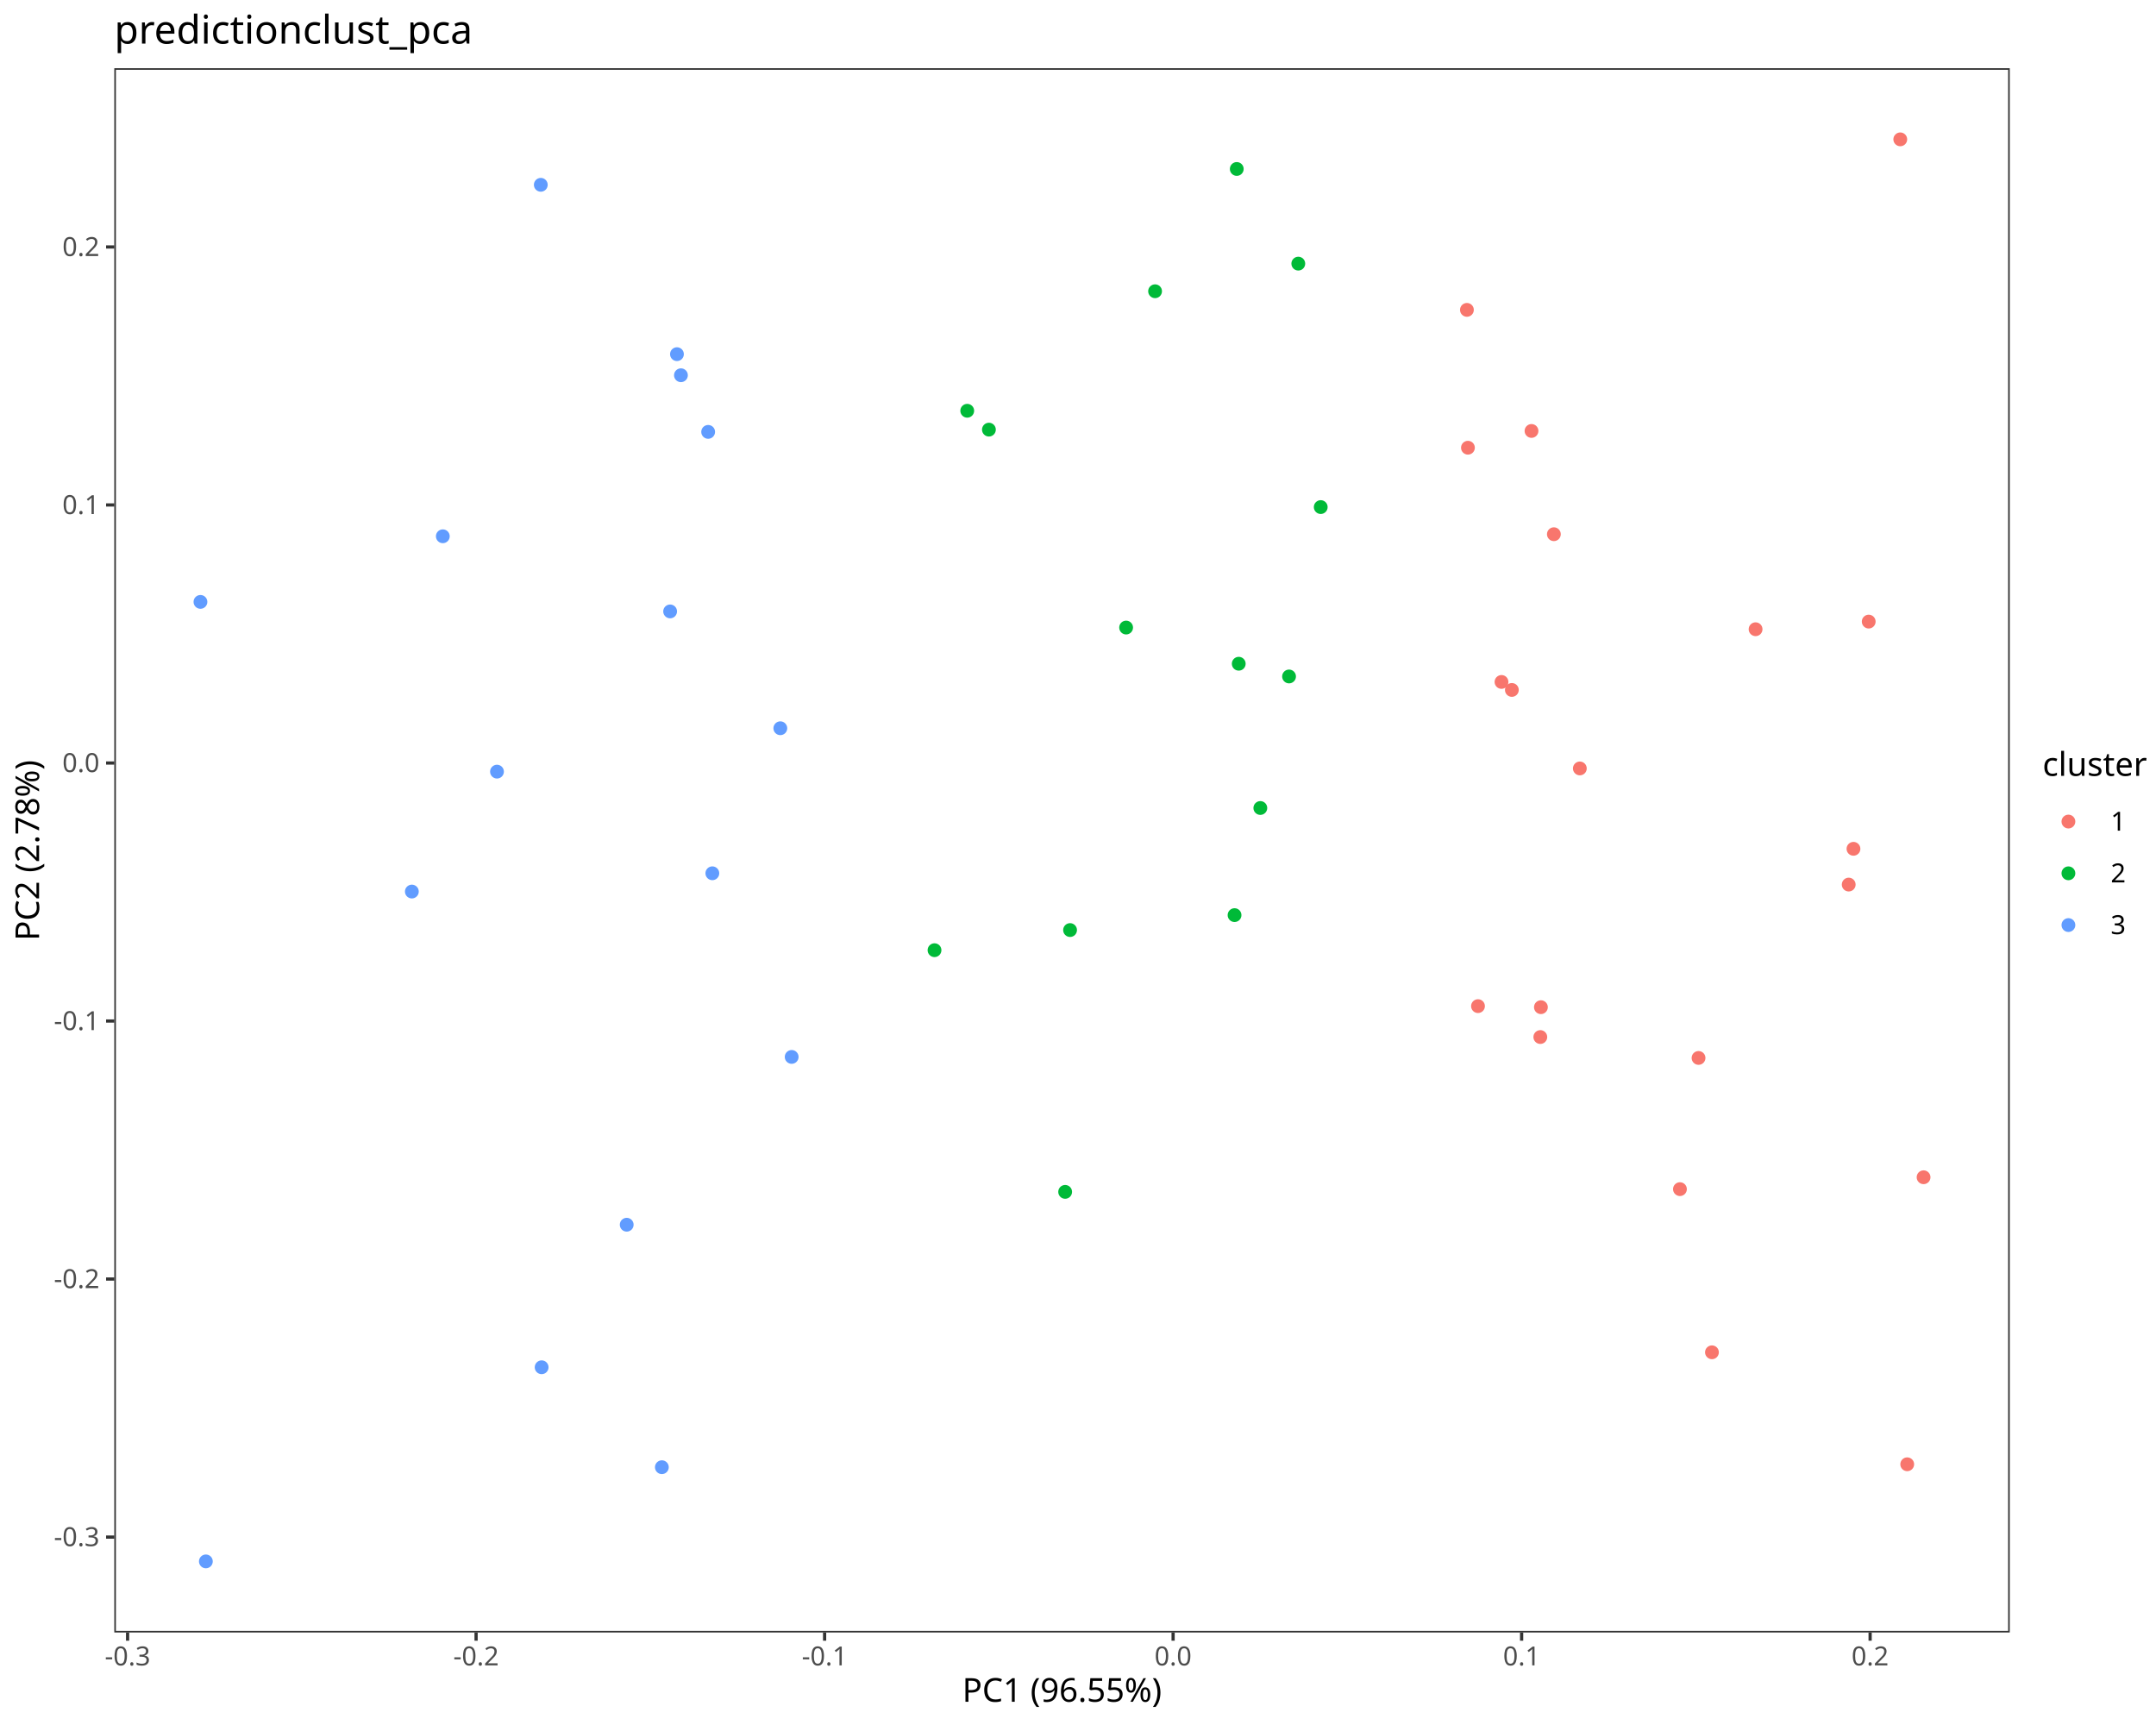
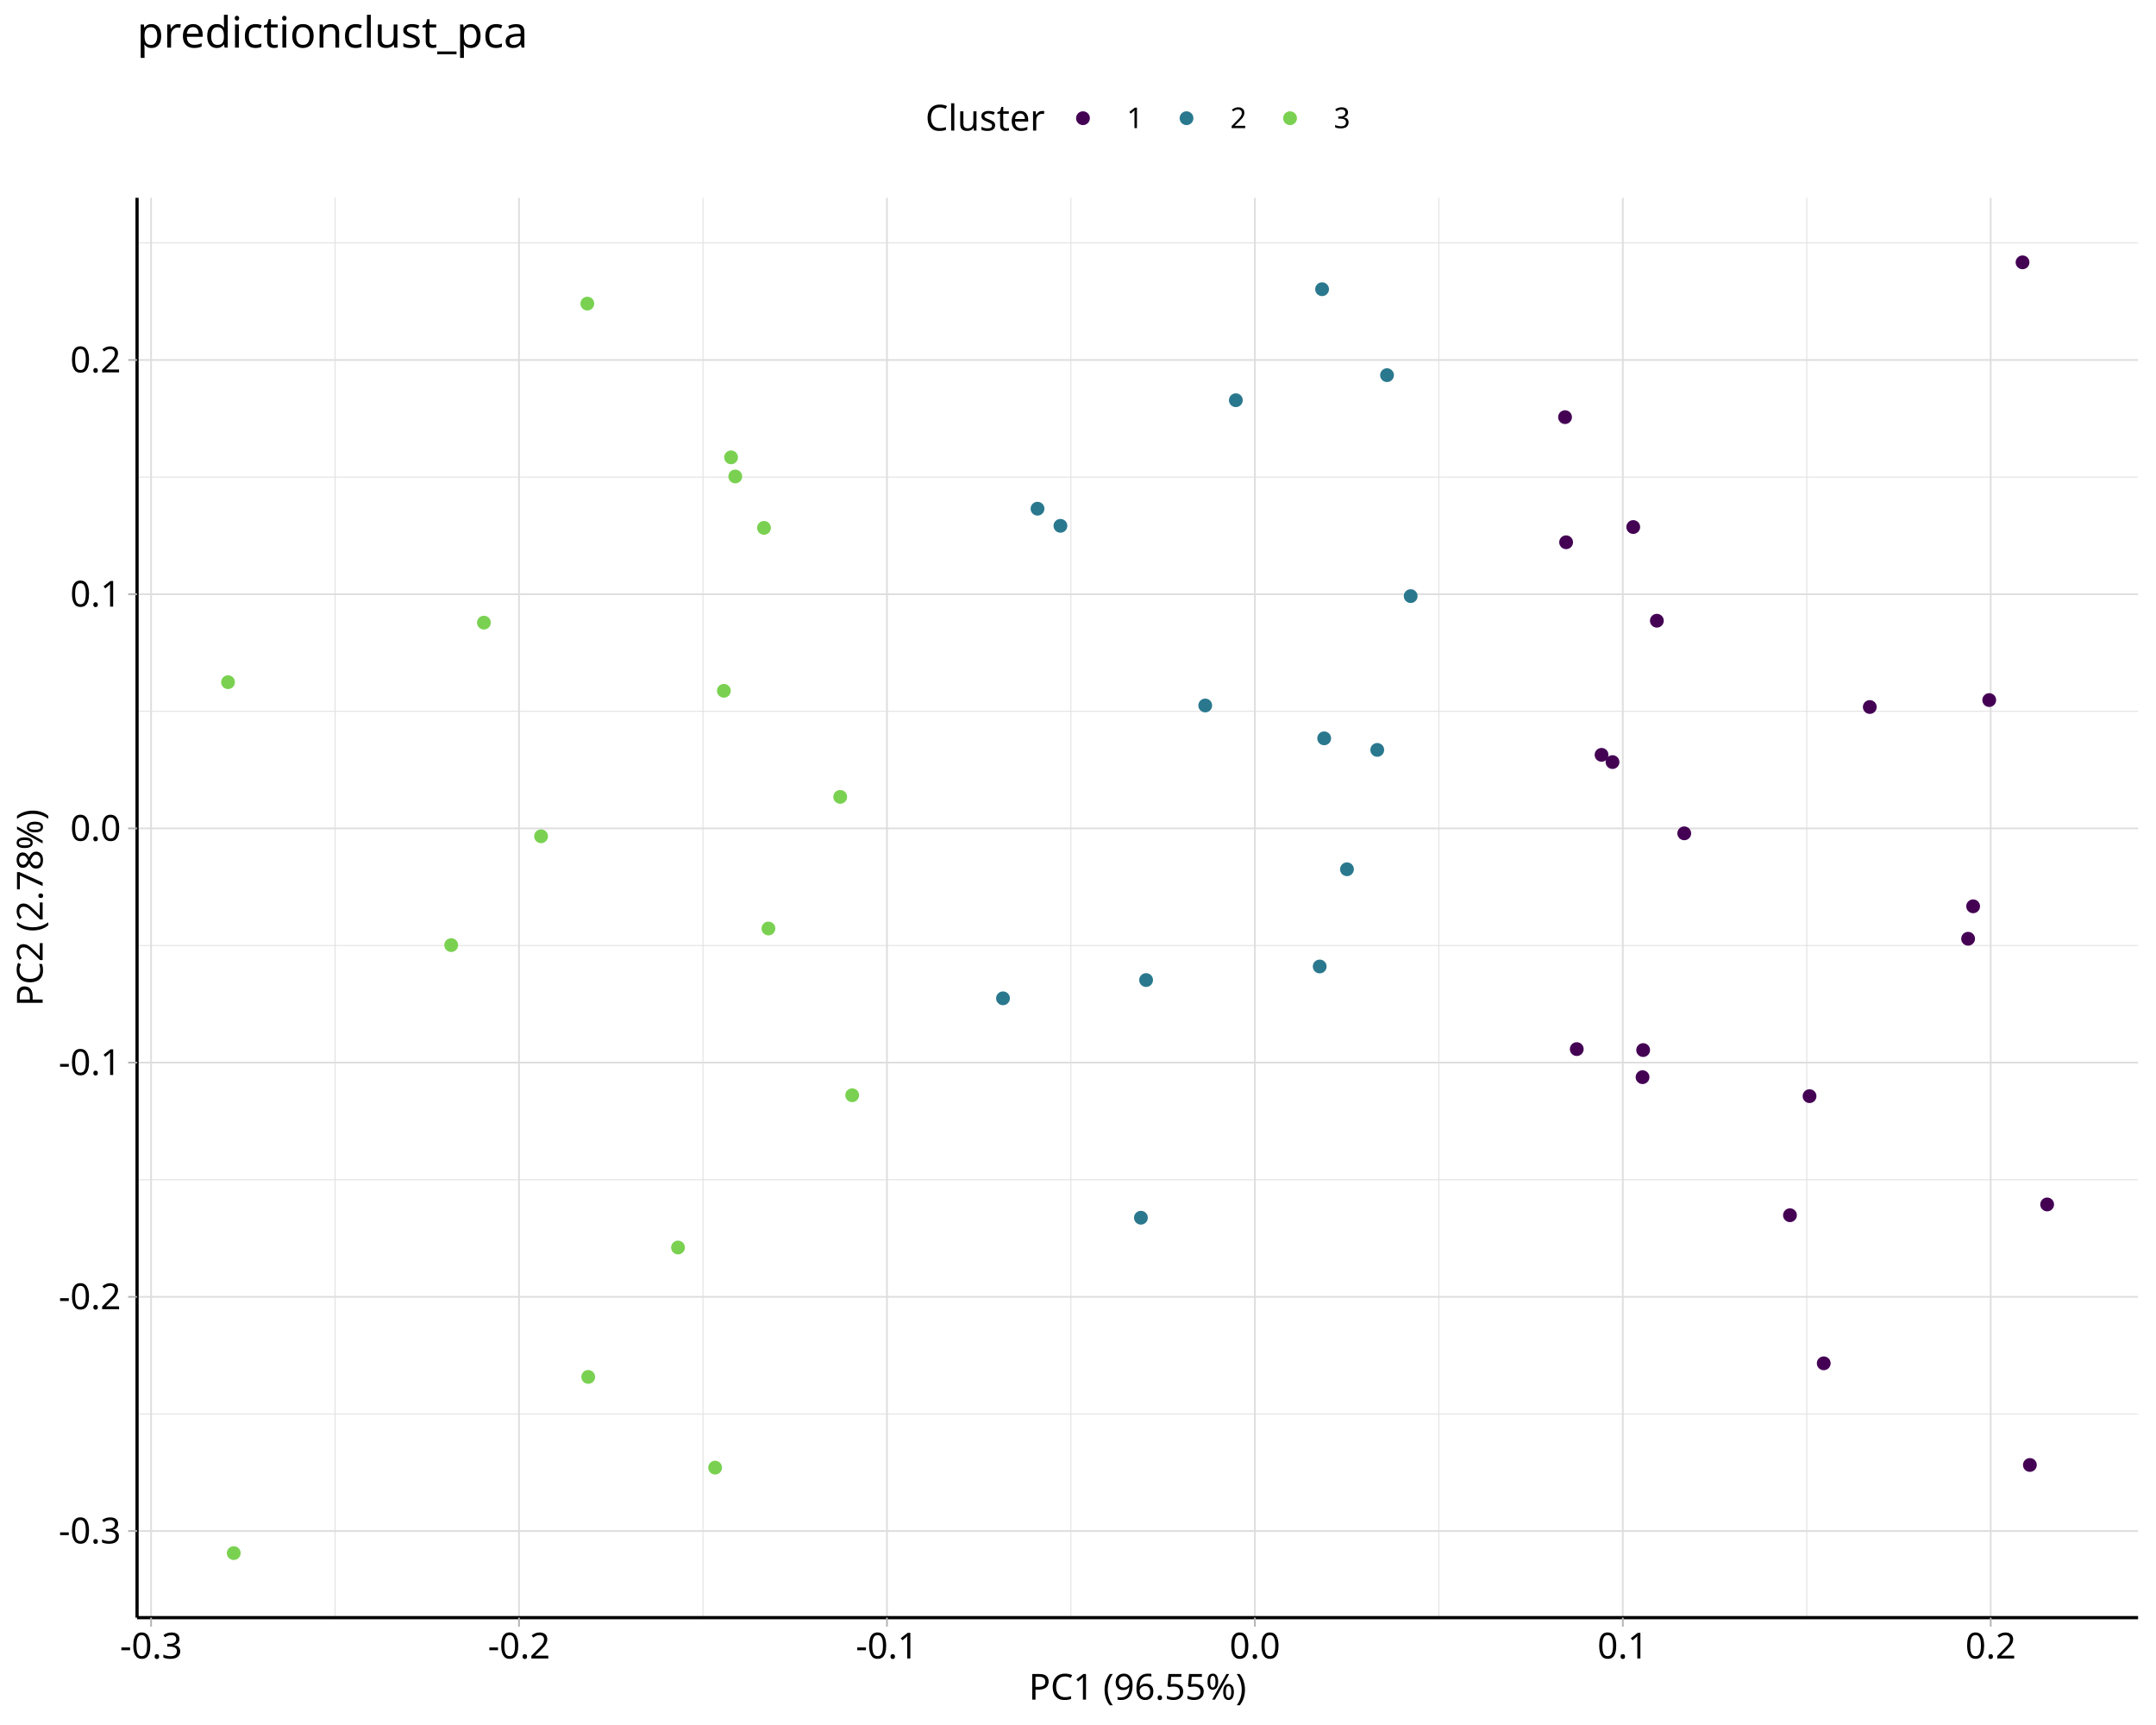
<svg xmlns="http://www.w3.org/2000/svg" class="svglite" data-engine-version="2.0" width="720.00pt" height="576.00pt" viewBox="0 0 720.00 576.00">
  <defs>
    <style type="text/css">
    .svglite line, .svglite polyline, .svglite polygon, .svglite path, .svglite rect, .svglite circle {
      fill: none;
      stroke: #000000;
      stroke-linecap: round;
      stroke-linejoin: round;
      stroke-miterlimit: 10.00;
    }
  </style>
  </defs>
  <rect width="100%" height="100%" style="stroke: none; fill: #FFFFFF;" />
  <defs>
    <clipPath id="cpMC4wMHw3MjAuMDB8MC4wMHw1NzYuMDA=">
      <rect x="0.00" y="0.00" width="720.00" height="576.00" />
    </clipPath>
  </defs>
  <g clip-path="url(#cpMC4wMHw3MjAuMDB8MC4wMHw1NzYuMDA=)">
-     <rect x="0.00" y="0.00" width="720.00" height="576.00" style="stroke-width: 1.07; stroke: #FFFFFF; fill: #FFFFFF;" />
+     <rect x="0.00" y="0.00" width="720.00" height="576.00" style="stroke-width: 1.16; stroke: #FFFFFF; fill: #FFFFFF;" />
  </g>
  <defs>
-     <clipPath id="cpMzguMTd8NjcxLjE2fDIyLjc4fDU0NS4xMQ==">
-       <rect x="38.17" y="22.78" width="632.99" height="522.33" />
+     <clipPath id="cpNDUuNzd8NzE0LjAyfDY2LjA1fDU0MC4xNQ==">
+       <rect x="45.77" y="66.05" width="668.25" height="474.11" />
    </clipPath>
  </defs>
-   <g clip-path="url(#cpMzguMTd8NjcxLjE2fDIyLjc4fDU0NS4xMQ==)">
-     <rect x="38.17" y="22.78" width="632.99" height="522.33" style="stroke-width: 1.07; stroke: none; fill: #FFFFFF;" />
-     <circle cx="264.38" cy="352.92" r="1.95" style="stroke-width: 0.71; stroke: #619CFF; fill: #619CFF;" />
-     <circle cx="209.29" cy="408.95" r="1.95" style="stroke-width: 0.71; stroke: #619CFF; fill: #619CFF;" />
-     <circle cx="147.88" cy="179.07" r="1.95" style="stroke-width: 0.71; stroke: #619CFF; fill: #619CFF;" />
-     <circle cx="355.71" cy="397.98" r="1.95" style="stroke-width: 0.71; stroke: #00BA38; fill: #00BA38;" />
-     <circle cx="180.60" cy="61.71" r="1.95" style="stroke-width: 0.71; stroke: #619CFF; fill: #619CFF;" />
-     <circle cx="323.01" cy="137.16" r="1.95" style="stroke-width: 0.71; stroke: #00BA38; fill: #00BA38;" />
-     <circle cx="511.45" cy="143.90" r="1.95" style="stroke-width: 0.71; stroke: #F8766D; fill: #F8766D;" />
-     <circle cx="260.59" cy="243.17" r="1.95" style="stroke-width: 0.71; stroke: #619CFF; fill: #619CFF;" />
-     <circle cx="66.94" cy="200.98" r="1.95" style="stroke-width: 0.71; stroke: #619CFF; fill: #619CFF;" />
-     <circle cx="312.08" cy="317.28" r="1.95" style="stroke-width: 0.71; stroke: #00BA38; fill: #00BA38;" />
-     <circle cx="634.60" cy="46.53" r="1.95" style="stroke-width: 0.71; stroke: #F8766D; fill: #F8766D;" />
-     <circle cx="493.58" cy="335.96" r="1.95" style="stroke-width: 0.71; stroke: #F8766D; fill: #F8766D;" />
-     <circle cx="236.49" cy="144.21" r="1.95" style="stroke-width: 0.71; stroke: #619CFF; fill: #619CFF;" />
-     <circle cx="504.89" cy="230.38" r="1.95" style="stroke-width: 0.71; stroke: #F8766D; fill: #F8766D;" />
-     <circle cx="618.97" cy="283.43" r="1.95" style="stroke-width: 0.71; stroke: #F8766D; fill: #F8766D;" />
-     <circle cx="501.43" cy="227.71" r="1.95" style="stroke-width: 0.71; stroke: #F8766D; fill: #F8766D;" />
-     <circle cx="514.39" cy="346.28" r="1.95" style="stroke-width: 0.71; stroke: #F8766D; fill: #F8766D;" />
-     <circle cx="237.89" cy="291.60" r="1.95" style="stroke-width: 0.71; stroke: #619CFF; fill: #619CFF;" />
-     <circle cx="567.23" cy="353.26" r="1.95" style="stroke-width: 0.71; stroke: #F8766D; fill: #F8766D;" />
-     <circle cx="137.54" cy="297.70" r="1.95" style="stroke-width: 0.71; stroke: #619CFF; fill: #619CFF;" />
-     <circle cx="433.57" cy="88.03" r="1.95" style="stroke-width: 0.71; stroke: #00BA38; fill: #00BA38;" />
-     <circle cx="223.79" cy="204.16" r="1.95" style="stroke-width: 0.71; stroke: #619CFF; fill: #619CFF;" />
-     <circle cx="586.28" cy="210.11" r="1.95" style="stroke-width: 0.71; stroke: #F8766D; fill: #F8766D;" />
-     <circle cx="221.03" cy="489.92" r="1.95" style="stroke-width: 0.71; stroke: #619CFF; fill: #619CFF;" />
-     <circle cx="376.07" cy="209.55" r="1.95" style="stroke-width: 0.71; stroke: #00BA38; fill: #00BA38;" />
-     <circle cx="514.59" cy="336.31" r="1.95" style="stroke-width: 0.71; stroke: #F8766D; fill: #F8766D;" />
-     <circle cx="527.59" cy="256.59" r="1.95" style="stroke-width: 0.71; stroke: #F8766D; fill: #F8766D;" />
-     <circle cx="227.40" cy="125.30" r="1.95" style="stroke-width: 0.71; stroke: #619CFF; fill: #619CFF;" />
-     <circle cx="617.38" cy="295.37" r="1.95" style="stroke-width: 0.71; stroke: #F8766D; fill: #F8766D;" />
-     <circle cx="413.02" cy="56.42" r="1.95" style="stroke-width: 0.71; stroke: #00BA38; fill: #00BA38;" />
-     <circle cx="165.97" cy="257.66" r="1.95" style="stroke-width: 0.71; stroke: #619CFF; fill: #619CFF;" />
-     <circle cx="226.07" cy="118.26" r="1.95" style="stroke-width: 0.71; stroke: #619CFF; fill: #619CFF;" />
-     <circle cx="68.75" cy="521.37" r="1.95" style="stroke-width: 0.71; stroke: #619CFF; fill: #619CFF;" />
-     <circle cx="642.38" cy="393.10" r="1.95" style="stroke-width: 0.71; stroke: #F8766D; fill: #F8766D;" />
-     <circle cx="490.22" cy="149.50" r="1.95" style="stroke-width: 0.71; stroke: #F8766D; fill: #F8766D;" />
-     <circle cx="430.48" cy="225.88" r="1.95" style="stroke-width: 0.71; stroke: #00BA38; fill: #00BA38;" />
-     <circle cx="413.68" cy="221.63" r="1.95" style="stroke-width: 0.71; stroke: #00BA38; fill: #00BA38;" />
-     <circle cx="518.92" cy="178.38" r="1.95" style="stroke-width: 0.71; stroke: #F8766D; fill: #F8766D;" />
-     <circle cx="385.74" cy="97.25" r="1.95" style="stroke-width: 0.71; stroke: #00BA38; fill: #00BA38;" />
-     <circle cx="180.88" cy="456.55" r="1.95" style="stroke-width: 0.71; stroke: #619CFF; fill: #619CFF;" />
-     <circle cx="561.02" cy="397.07" r="1.95" style="stroke-width: 0.71; stroke: #F8766D; fill: #F8766D;" />
-     <circle cx="357.35" cy="310.56" r="1.95" style="stroke-width: 0.71; stroke: #00BA38; fill: #00BA38;" />
-     <circle cx="330.25" cy="143.46" r="1.95" style="stroke-width: 0.71; stroke: #00BA38; fill: #00BA38;" />
-     <circle cx="489.88" cy="103.47" r="1.95" style="stroke-width: 0.71; stroke: #F8766D; fill: #F8766D;" />
-     <circle cx="636.92" cy="488.94" r="1.95" style="stroke-width: 0.71; stroke: #F8766D; fill: #F8766D;" />
-     <circle cx="420.89" cy="269.80" r="1.95" style="stroke-width: 0.71; stroke: #00BA38; fill: #00BA38;" />
-     <circle cx="441.06" cy="169.32" r="1.95" style="stroke-width: 0.71; stroke: #00BA38; fill: #00BA38;" />
-     <circle cx="571.71" cy="451.55" r="1.95" style="stroke-width: 0.71; stroke: #F8766D; fill: #F8766D;" />
-     <circle cx="624.06" cy="207.56" r="1.95" style="stroke-width: 0.71; stroke: #F8766D; fill: #F8766D;" />
-     <circle cx="412.28" cy="305.57" r="1.95" style="stroke-width: 0.71; stroke: #00BA38; fill: #00BA38;" />
-     <rect x="38.17" y="22.78" width="632.99" height="522.33" style="stroke-width: 1.07; stroke: #333333;" />
+   <g clip-path="url(#cpNDUuNzd8NzE0LjAyfDY2LjA1fDU0MC4xNQ==)">
+     <rect x="45.77" y="66.05" width="668.25" height="474.11" style="stroke-width: 1.16; stroke: none; fill: #FFFFFF;" />
+     <polyline points="45.77,472.13 714.02,472.13 " style="stroke-width: 0.29; stroke: #DEDEDE; stroke-linecap: butt;" />
+     <polyline points="45.77,393.93 714.02,393.93 " style="stroke-width: 0.29; stroke: #DEDEDE; stroke-linecap: butt;" />
+     <polyline points="45.77,315.72 714.02,315.72 " style="stroke-width: 0.29; stroke: #DEDEDE; stroke-linecap: butt;" />
+     <polyline points="45.77,237.52 714.02,237.52 " style="stroke-width: 0.29; stroke: #DEDEDE; stroke-linecap: butt;" />
+     <polyline points="45.77,159.32 714.02,159.32 " style="stroke-width: 0.29; stroke: #DEDEDE; stroke-linecap: butt;" />
+     <polyline points="45.77,81.11 714.02,81.11 " style="stroke-width: 0.29; stroke: #DEDEDE; stroke-linecap: butt;" />
+     <polyline points="111.89,540.15 111.89,66.05 " style="stroke-width: 0.29; stroke: #DEDEDE; stroke-linecap: butt;" />
+     <polyline points="234.76,540.15 234.76,66.05 " style="stroke-width: 0.29; stroke: #DEDEDE; stroke-linecap: butt;" />
+     <polyline points="357.63,540.15 357.63,66.05 " style="stroke-width: 0.29; stroke: #DEDEDE; stroke-linecap: butt;" />
+     <polyline points="480.50,540.15 480.50,66.05 " style="stroke-width: 0.29; stroke: #DEDEDE; stroke-linecap: butt;" />
+     <polyline points="603.37,540.15 603.37,66.05 " style="stroke-width: 0.29; stroke: #DEDEDE; stroke-linecap: butt;" />
+     <polyline points="45.77,511.23 714.02,511.23 " style="stroke-width: 0.58; stroke: #DEDEDE; stroke-linecap: butt;" />
+     <polyline points="45.77,433.03 714.02,433.03 " style="stroke-width: 0.58; stroke: #DEDEDE; stroke-linecap: butt;" />
+     <polyline points="45.77,354.82 714.02,354.82 " style="stroke-width: 0.58; stroke: #DEDEDE; stroke-linecap: butt;" />
+     <polyline points="45.77,276.62 714.02,276.62 " style="stroke-width: 0.58; stroke: #DEDEDE; stroke-linecap: butt;" />
+     <polyline points="45.77,198.42 714.02,198.42 " style="stroke-width: 0.58; stroke: #DEDEDE; stroke-linecap: butt;" />
+     <polyline points="45.77,120.21 714.02,120.21 " style="stroke-width: 0.58; stroke: #DEDEDE; stroke-linecap: butt;" />
+     <polyline points="50.46,540.15 50.46,66.05 " style="stroke-width: 0.58; stroke: #DEDEDE; stroke-linecap: butt;" />
+     <polyline points="173.33,540.15 173.33,66.05 " style="stroke-width: 0.58; stroke: #DEDEDE; stroke-linecap: butt;" />
+     <polyline points="296.20,540.15 296.20,66.05 " style="stroke-width: 0.58; stroke: #DEDEDE; stroke-linecap: butt;" />
+     <polyline points="419.07,540.15 419.07,66.05 " style="stroke-width: 0.58; stroke: #DEDEDE; stroke-linecap: butt;" />
+     <polyline points="541.94,540.15 541.94,66.05 " style="stroke-width: 0.58; stroke: #DEDEDE; stroke-linecap: butt;" />
+     <polyline points="664.80,540.15 664.80,66.05 " style="stroke-width: 0.58; stroke: #DEDEDE; stroke-linecap: butt;" />
+     <circle cx="284.59" cy="365.71" r="1.95" style="stroke-width: 0.71; stroke: #7AD151; fill: #7AD151;" />
+     <circle cx="226.43" cy="416.56" r="1.95" style="stroke-width: 0.71; stroke: #7AD151; fill: #7AD151;" />
+     <circle cx="161.60" cy="207.91" r="1.95" style="stroke-width: 0.71; stroke: #7AD151; fill: #7AD151;" />
+     <circle cx="381.01" cy="406.61" r="1.95" style="stroke-width: 0.71; stroke: #2A788E; fill: #2A788E;" />
+     <circle cx="196.14" cy="101.38" r="1.95" style="stroke-width: 0.71; stroke: #7AD151; fill: #7AD151;" />
+     <circle cx="346.48" cy="169.86" r="1.95" style="stroke-width: 0.71; stroke: #2A788E; fill: #2A788E;" />
+     <circle cx="545.42" cy="175.98" r="1.95" style="stroke-width: 0.71; stroke: #440154; fill: #440154;" />
+     <circle cx="280.59" cy="266.09" r="1.95" style="stroke-width: 0.71; stroke: #7AD151; fill: #7AD151;" />
+     <circle cx="76.15" cy="227.79" r="1.95" style="stroke-width: 0.71; stroke: #7AD151; fill: #7AD151;" />
+     <circle cx="334.95" cy="333.35" r="1.95" style="stroke-width: 0.71; stroke: #2A788E; fill: #2A788E;" />
+     <circle cx="675.43" cy="87.60" r="1.95" style="stroke-width: 0.71; stroke: #440154; fill: #440154;" />
+     <circle cx="526.56" cy="350.31" r="1.95" style="stroke-width: 0.71; stroke: #440154; fill: #440154;" />
+     <circle cx="255.14" cy="176.26" r="1.95" style="stroke-width: 0.71; stroke: #7AD151; fill: #7AD151;" />
+     <circle cx="538.50" cy="254.47" r="1.95" style="stroke-width: 0.71; stroke: #440154; fill: #440154;" />
+     <circle cx="658.93" cy="302.63" r="1.95" style="stroke-width: 0.71; stroke: #440154; fill: #440154;" />
+     <circle cx="534.84" cy="252.05" r="1.95" style="stroke-width: 0.71; stroke: #440154; fill: #440154;" />
+     <circle cx="548.53" cy="359.68" r="1.95" style="stroke-width: 0.71; stroke: #440154; fill: #440154;" />
+     <circle cx="256.62" cy="310.04" r="1.95" style="stroke-width: 0.71; stroke: #7AD151; fill: #7AD151;" />
+     <circle cx="604.30" cy="366.02" r="1.95" style="stroke-width: 0.71; stroke: #440154; fill: #440154;" />
+     <circle cx="150.68" cy="315.58" r="1.95" style="stroke-width: 0.71; stroke: #7AD151; fill: #7AD151;" />
+     <circle cx="463.20" cy="125.27" r="1.95" style="stroke-width: 0.71; stroke: #2A788E; fill: #2A788E;" />
+     <circle cx="241.74" cy="230.67" r="1.95" style="stroke-width: 0.71; stroke: #7AD151; fill: #7AD151;" />
+     <circle cx="624.42" cy="236.08" r="1.95" style="stroke-width: 0.71; stroke: #440154; fill: #440154;" />
+     <circle cx="238.82" cy="490.06" r="1.95" style="stroke-width: 0.71; stroke: #7AD151; fill: #7AD151;" />
+     <circle cx="402.49" cy="235.57" r="1.95" style="stroke-width: 0.71; stroke: #2A788E; fill: #2A788E;" />
+     <circle cx="548.73" cy="350.63" r="1.95" style="stroke-width: 0.71; stroke: #440154; fill: #440154;" />
+     <circle cx="562.46" cy="278.26" r="1.95" style="stroke-width: 0.71; stroke: #440154; fill: #440154;" />
+     <circle cx="245.55" cy="159.10" r="1.95" style="stroke-width: 0.71; stroke: #7AD151; fill: #7AD151;" />
+     <circle cx="657.25" cy="313.46" r="1.95" style="stroke-width: 0.71; stroke: #440154; fill: #440154;" />
+     <circle cx="441.51" cy="96.57" r="1.95" style="stroke-width: 0.71; stroke: #2A788E; fill: #2A788E;" />
+     <circle cx="180.69" cy="279.24" r="1.95" style="stroke-width: 0.71; stroke: #7AD151; fill: #7AD151;" />
+     <circle cx="244.14" cy="152.71" r="1.95" style="stroke-width: 0.71; stroke: #7AD151; fill: #7AD151;" />
+     <circle cx="78.06" cy="518.60" r="1.95" style="stroke-width: 0.71; stroke: #7AD151; fill: #7AD151;" />
+     <circle cx="683.65" cy="402.18" r="1.95" style="stroke-width: 0.71; stroke: #440154; fill: #440154;" />
+     <circle cx="523.01" cy="181.07" r="1.95" style="stroke-width: 0.71; stroke: #440154; fill: #440154;" />
+     <circle cx="459.94" cy="250.40" r="1.95" style="stroke-width: 0.71; stroke: #2A788E; fill: #2A788E;" />
+     <circle cx="442.21" cy="246.54" r="1.95" style="stroke-width: 0.71; stroke: #2A788E; fill: #2A788E;" />
+     <circle cx="553.31" cy="207.27" r="1.95" style="stroke-width: 0.71; stroke: #440154; fill: #440154;" />
+     <circle cx="412.71" cy="133.64" r="1.95" style="stroke-width: 0.71; stroke: #2A788E; fill: #2A788E;" />
+     <circle cx="196.44" cy="459.77" r="1.95" style="stroke-width: 0.71; stroke: #7AD151; fill: #7AD151;" />
+     <circle cx="597.76" cy="405.78" r="1.95" style="stroke-width: 0.71; stroke: #440154; fill: #440154;" />
+     <circle cx="382.74" cy="327.25" r="1.95" style="stroke-width: 0.71; stroke: #2A788E; fill: #2A788E;" />
+     <circle cx="354.13" cy="175.58" r="1.95" style="stroke-width: 0.71; stroke: #2A788E; fill: #2A788E;" />
+     <circle cx="522.65" cy="139.29" r="1.95" style="stroke-width: 0.71; stroke: #440154; fill: #440154;" />
+     <circle cx="677.88" cy="489.17" r="1.95" style="stroke-width: 0.71; stroke: #440154; fill: #440154;" />
+     <circle cx="449.82" cy="290.26" r="1.95" style="stroke-width: 0.71; stroke: #2A788E; fill: #2A788E;" />
+     <circle cx="471.10" cy="199.05" r="1.95" style="stroke-width: 0.71; stroke: #2A788E; fill: #2A788E;" />
+     <circle cx="609.04" cy="455.23" r="1.95" style="stroke-width: 0.71; stroke: #440154; fill: #440154;" />
+     <circle cx="664.31" cy="233.76" r="1.95" style="stroke-width: 0.71; stroke: #440154; fill: #440154;" />
+     <circle cx="440.72" cy="322.72" r="1.95" style="stroke-width: 0.71; stroke: #2A788E; fill: #2A788E;" />
  </g>
  <g clip-path="url(#cpMC4wMHw3MjAuMDB8MC4wMHw1NzYuMDA=)">
-     <text x="33.24" y="516.27" text-anchor="end" style="font-size: 8.80px; fill: #4D4D4D; font-family: sans;" textLength="15.16px" lengthAdjust="spacingAndGlyphs">-0.3</text>
-     <text x="33.24" y="430.12" text-anchor="end" style="font-size: 8.80px; fill: #4D4D4D; font-family: sans;" textLength="15.16px" lengthAdjust="spacingAndGlyphs">-0.2</text>
-     <text x="33.24" y="343.96" text-anchor="end" style="font-size: 8.80px; fill: #4D4D4D; font-family: sans;" textLength="15.16px" lengthAdjust="spacingAndGlyphs">-0.1</text>
-     <text x="33.24" y="257.80" text-anchor="end" style="font-size: 8.80px; fill: #4D4D4D; font-family: sans;" textLength="12.23px" lengthAdjust="spacingAndGlyphs">0.0</text>
-     <text x="33.24" y="171.65" text-anchor="end" style="font-size: 8.80px; fill: #4D4D4D; font-family: sans;" textLength="12.23px" lengthAdjust="spacingAndGlyphs">0.1</text>
-     <text x="33.24" y="85.49" text-anchor="end" style="font-size: 8.80px; fill: #4D4D4D; font-family: sans;" textLength="12.23px" lengthAdjust="spacingAndGlyphs">0.2</text>
-     <polyline points="35.43,513.25 38.17,513.25 " style="stroke-width: 1.07; stroke: #333333; stroke-linecap: butt;" />
-     <polyline points="35.43,427.09 38.17,427.09 " style="stroke-width: 1.07; stroke: #333333; stroke-linecap: butt;" />
-     <polyline points="35.43,340.93 38.17,340.93 " style="stroke-width: 1.07; stroke: #333333; stroke-linecap: butt;" />
-     <polyline points="35.43,254.78 38.17,254.78 " style="stroke-width: 1.07; stroke: #333333; stroke-linecap: butt;" />
-     <polyline points="35.43,168.62 38.17,168.62 " style="stroke-width: 1.07; stroke: #333333; stroke-linecap: butt;" />
-     <polyline points="35.43,82.46 38.17,82.46 " style="stroke-width: 1.07; stroke: #333333; stroke-linecap: butt;" />
-     <polyline points="42.61,547.85 42.61,545.11 " style="stroke-width: 1.07; stroke: #333333; stroke-linecap: butt;" />
-     <polyline points="158.99,547.85 158.99,545.11 " style="stroke-width: 1.07; stroke: #333333; stroke-linecap: butt;" />
-     <polyline points="275.38,547.85 275.38,545.11 " style="stroke-width: 1.07; stroke: #333333; stroke-linecap: butt;" />
-     <polyline points="391.76,547.85 391.76,545.11 " style="stroke-width: 1.07; stroke: #333333; stroke-linecap: butt;" />
-     <polyline points="508.15,547.85 508.15,545.11 " style="stroke-width: 1.07; stroke: #333333; stroke-linecap: butt;" />
-     <polyline points="624.53,547.85 624.53,545.11 " style="stroke-width: 1.07; stroke: #333333; stroke-linecap: butt;" />
-     <text x="42.61" y="556.10" text-anchor="middle" style="font-size: 8.80px; fill: #4D4D4D; font-family: sans;" textLength="15.16px" lengthAdjust="spacingAndGlyphs">-0.3</text>
-     <text x="158.99" y="556.10" text-anchor="middle" style="font-size: 8.80px; fill: #4D4D4D; font-family: sans;" textLength="15.16px" lengthAdjust="spacingAndGlyphs">-0.2</text>
-     <text x="275.38" y="556.10" text-anchor="middle" style="font-size: 8.80px; fill: #4D4D4D; font-family: sans;" textLength="15.16px" lengthAdjust="spacingAndGlyphs">-0.1</text>
-     <text x="391.76" y="556.10" text-anchor="middle" style="font-size: 8.80px; fill: #4D4D4D; font-family: sans;" textLength="12.23px" lengthAdjust="spacingAndGlyphs">0.0</text>
-     <text x="508.15" y="556.10" text-anchor="middle" style="font-size: 8.80px; fill: #4D4D4D; font-family: sans;" textLength="12.23px" lengthAdjust="spacingAndGlyphs">0.1</text>
-     <text x="624.53" y="556.10" text-anchor="middle" style="font-size: 8.80px; fill: #4D4D4D; font-family: sans;" textLength="12.23px" lengthAdjust="spacingAndGlyphs">0.2</text>
-     <text x="354.66" y="568.24" text-anchor="middle" style="font-size: 11.00px; font-family: sans;" textLength="69.10px" lengthAdjust="spacingAndGlyphs">PC1 (96.55%)</text>
-     <text transform="translate(13.05,283.95) rotate(-90)" text-anchor="middle" style="font-size: 11.00px; font-family: sans;" textLength="62.98px" lengthAdjust="spacingAndGlyphs">PC2 (2.78%)</text>
-     <rect x="682.11" y="250.36" width="32.41" height="67.17" style="stroke-width: 1.07; stroke: none; fill: #FFFFFF;" />
-     <text x="682.11" y="259.07" style="font-size: 11.00px; font-family: sans;" textLength="32.41px" lengthAdjust="spacingAndGlyphs">cluster</text>
-     <rect x="682.11" y="265.69" width="17.28" height="17.28" style="stroke-width: 1.07; stroke: none; fill: #FFFFFF;" />
-     <circle cx="690.75" cy="274.33" r="1.95" style="stroke-width: 0.71; stroke: #F8766D; fill: #F8766D;" />
-     <rect x="682.11" y="282.97" width="17.28" height="17.28" style="stroke-width: 1.07; stroke: none; fill: #FFFFFF;" />
-     <circle cx="690.75" cy="291.61" r="1.95" style="stroke-width: 0.71; stroke: #00BA38; fill: #00BA38;" />
-     <rect x="682.11" y="300.25" width="17.28" height="17.28" style="stroke-width: 1.07; stroke: none; fill: #FFFFFF;" />
-     <circle cx="690.75" cy="308.89" r="1.95" style="stroke-width: 0.71; stroke: #619CFF; fill: #619CFF;" />
-     <text x="704.87" y="277.36" style="font-size: 8.80px; font-family: sans;" textLength="4.89px" lengthAdjust="spacingAndGlyphs">1</text>
-     <text x="704.87" y="294.64" style="font-size: 8.80px; font-family: sans;" textLength="4.89px" lengthAdjust="spacingAndGlyphs">2</text>
-     <text x="704.87" y="311.92" style="font-size: 8.80px; font-family: sans;" textLength="4.89px" lengthAdjust="spacingAndGlyphs">3</text>
-     <text x="38.17" y="14.56" style="font-size: 13.20px; font-family: sans;" textLength="113.02px" lengthAdjust="spacingAndGlyphs">predictionclust_pca</text>
+     <polyline points="45.77,540.15 45.77,66.05 " style="stroke-width: 1.07; stroke-linecap: butt;" />
+     <text x="40.39" y="515.36" text-anchor="end" style="font-size: 12.00px; font-family: sans;" textLength="20.68px" lengthAdjust="spacingAndGlyphs">-0.3</text>
+     <text x="40.39" y="437.16" text-anchor="end" style="font-size: 12.00px; font-family: sans;" textLength="20.68px" lengthAdjust="spacingAndGlyphs">-0.2</text>
+     <text x="40.39" y="358.95" text-anchor="end" style="font-size: 12.00px; font-family: sans;" textLength="20.68px" lengthAdjust="spacingAndGlyphs">-0.1</text>
+     <text x="40.39" y="280.75" text-anchor="end" style="font-size: 12.00px; font-family: sans;" textLength="16.68px" lengthAdjust="spacingAndGlyphs">0.0</text>
+     <text x="40.39" y="202.55" text-anchor="end" style="font-size: 12.00px; font-family: sans;" textLength="16.68px" lengthAdjust="spacingAndGlyphs">0.1</text>
+     <text x="40.39" y="124.34" text-anchor="end" style="font-size: 12.00px; font-family: sans;" textLength="16.68px" lengthAdjust="spacingAndGlyphs">0.2</text>
+     <polyline points="42.79,511.23 45.77,511.23 " style="stroke-width: 0.58; stroke: #B3B3B3; stroke-linecap: butt;" />
+     <polyline points="42.79,433.03 45.77,433.03 " style="stroke-width: 0.58; stroke: #B3B3B3; stroke-linecap: butt;" />
+     <polyline points="42.79,354.82 45.77,354.82 " style="stroke-width: 0.58; stroke: #B3B3B3; stroke-linecap: butt;" />
+     <polyline points="42.79,276.62 45.77,276.62 " style="stroke-width: 0.58; stroke: #B3B3B3; stroke-linecap: butt;" />
+     <polyline points="42.79,198.42 45.77,198.42 " style="stroke-width: 0.58; stroke: #B3B3B3; stroke-linecap: butt;" />
+     <polyline points="42.79,120.21 45.77,120.21 " style="stroke-width: 0.58; stroke: #B3B3B3; stroke-linecap: butt;" />
+     <polyline points="45.77,540.15 714.02,540.15 " style="stroke-width: 1.07; stroke-linecap: butt;" />
+     <polyline points="50.46,543.14 50.46,540.15 " style="stroke-width: 0.58; stroke: #B3B3B3; stroke-linecap: butt;" />
+     <polyline points="173.33,543.14 173.33,540.15 " style="stroke-width: 0.58; stroke: #B3B3B3; stroke-linecap: butt;" />
+     <polyline points="296.20,543.14 296.20,540.15 " style="stroke-width: 0.58; stroke: #B3B3B3; stroke-linecap: butt;" />
+     <polyline points="419.07,543.14 419.07,540.15 " style="stroke-width: 0.58; stroke: #B3B3B3; stroke-linecap: butt;" />
+     <polyline points="541.94,543.14 541.94,540.15 " style="stroke-width: 0.58; stroke: #B3B3B3; stroke-linecap: butt;" />
+     <polyline points="664.80,543.14 664.80,540.15 " style="stroke-width: 0.58; stroke: #B3B3B3; stroke-linecap: butt;" />
+     <text x="50.46" y="553.79" text-anchor="middle" style="font-size: 12.00px; font-family: sans;" textLength="20.68px" lengthAdjust="spacingAndGlyphs">-0.3</text>
+     <text x="173.33" y="553.79" text-anchor="middle" style="font-size: 12.00px; font-family: sans;" textLength="20.68px" lengthAdjust="spacingAndGlyphs">-0.2</text>
+     <text x="296.20" y="553.79" text-anchor="middle" style="font-size: 12.00px; font-family: sans;" textLength="20.68px" lengthAdjust="spacingAndGlyphs">-0.1</text>
+     <text x="419.07" y="553.79" text-anchor="middle" style="font-size: 12.00px; font-family: sans;" textLength="16.68px" lengthAdjust="spacingAndGlyphs">0.0</text>
+     <text x="541.94" y="553.79" text-anchor="middle" style="font-size: 12.00px; font-family: sans;" textLength="16.68px" lengthAdjust="spacingAndGlyphs">0.1</text>
+     <text x="664.80" y="553.79" text-anchor="middle" style="font-size: 12.00px; font-family: sans;" textLength="16.68px" lengthAdjust="spacingAndGlyphs">0.2</text>
+     <text x="379.90" y="567.53" text-anchor="middle" style="font-size: 12.00px; font-family: sans;" textLength="75.38px" lengthAdjust="spacingAndGlyphs">PC1 (96.55%)</text>
+     <text transform="translate(14.24,303.10) rotate(-90)" text-anchor="middle" style="font-size: 12.00px; font-family: sans;" textLength="68.70px" lengthAdjust="spacingAndGlyphs">PC2 (2.78%)</text>
+     <rect x="303.05" y="24.85" width="153.70" height="29.24" style="stroke-width: 1.16; stroke: none; fill: #FFFFFF;" />
+     <text x="309.03" y="43.60" style="font-size: 12.00px; font-family: sans;" textLength="38.02px" lengthAdjust="spacingAndGlyphs">Cluster</text>
+     <circle cx="361.66" cy="39.47" r="1.95" style="stroke-width: 0.71; stroke: #440154; fill: #440154;" />
+     <circle cx="396.24" cy="39.47" r="1.95" style="stroke-width: 0.71; stroke: #2A788E; fill: #2A788E;" />
+     <circle cx="430.81" cy="39.47" r="1.95" style="stroke-width: 0.71; stroke: #7AD151; fill: #7AD151;" />
+     <text x="376.28" y="42.78" style="font-size: 9.60px; font-family: sans;" textLength="5.34px" lengthAdjust="spacingAndGlyphs">1</text>
+     <text x="410.85" y="42.78" style="font-size: 9.60px; font-family: sans;" textLength="5.34px" lengthAdjust="spacingAndGlyphs">2</text>
+     <text x="445.43" y="42.78" style="font-size: 9.60px; font-family: sans;" textLength="5.34px" lengthAdjust="spacingAndGlyphs">3</text>
+     <text x="45.77" y="15.89" style="font-size: 14.40px; font-family: sans;" textLength="123.29px" lengthAdjust="spacingAndGlyphs">predictionclust_pca</text>
  </g>
</svg>
